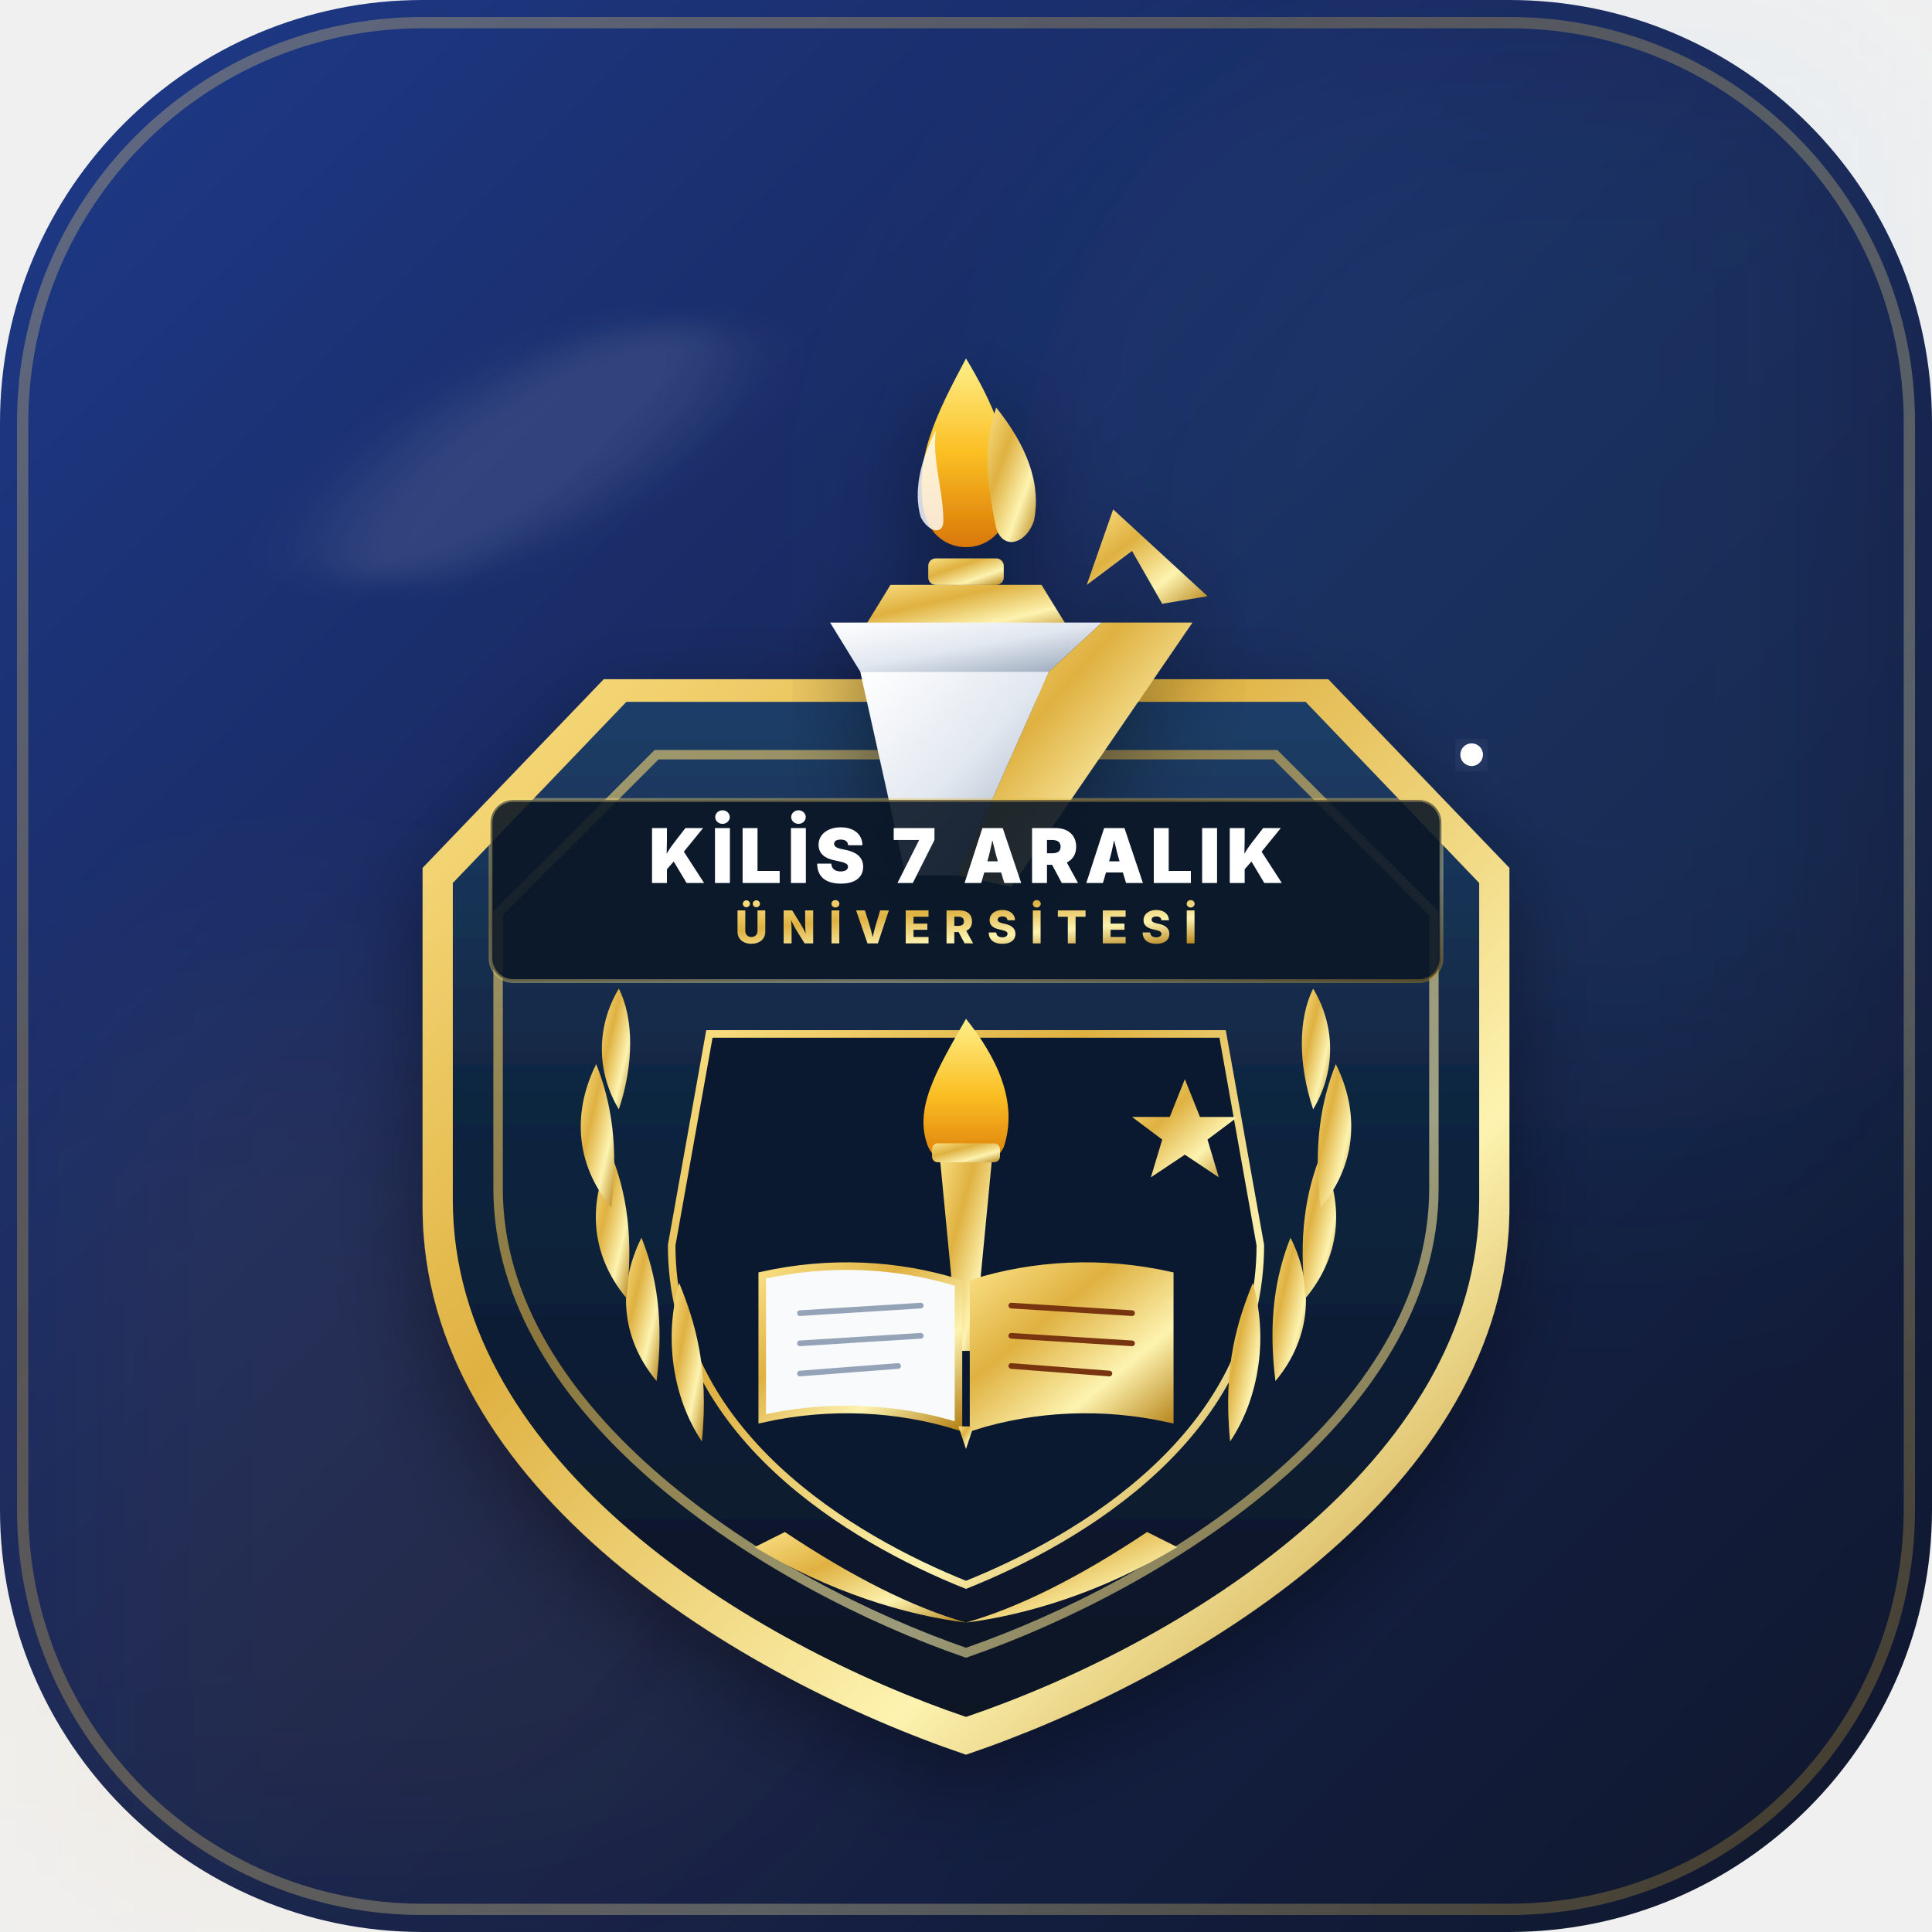
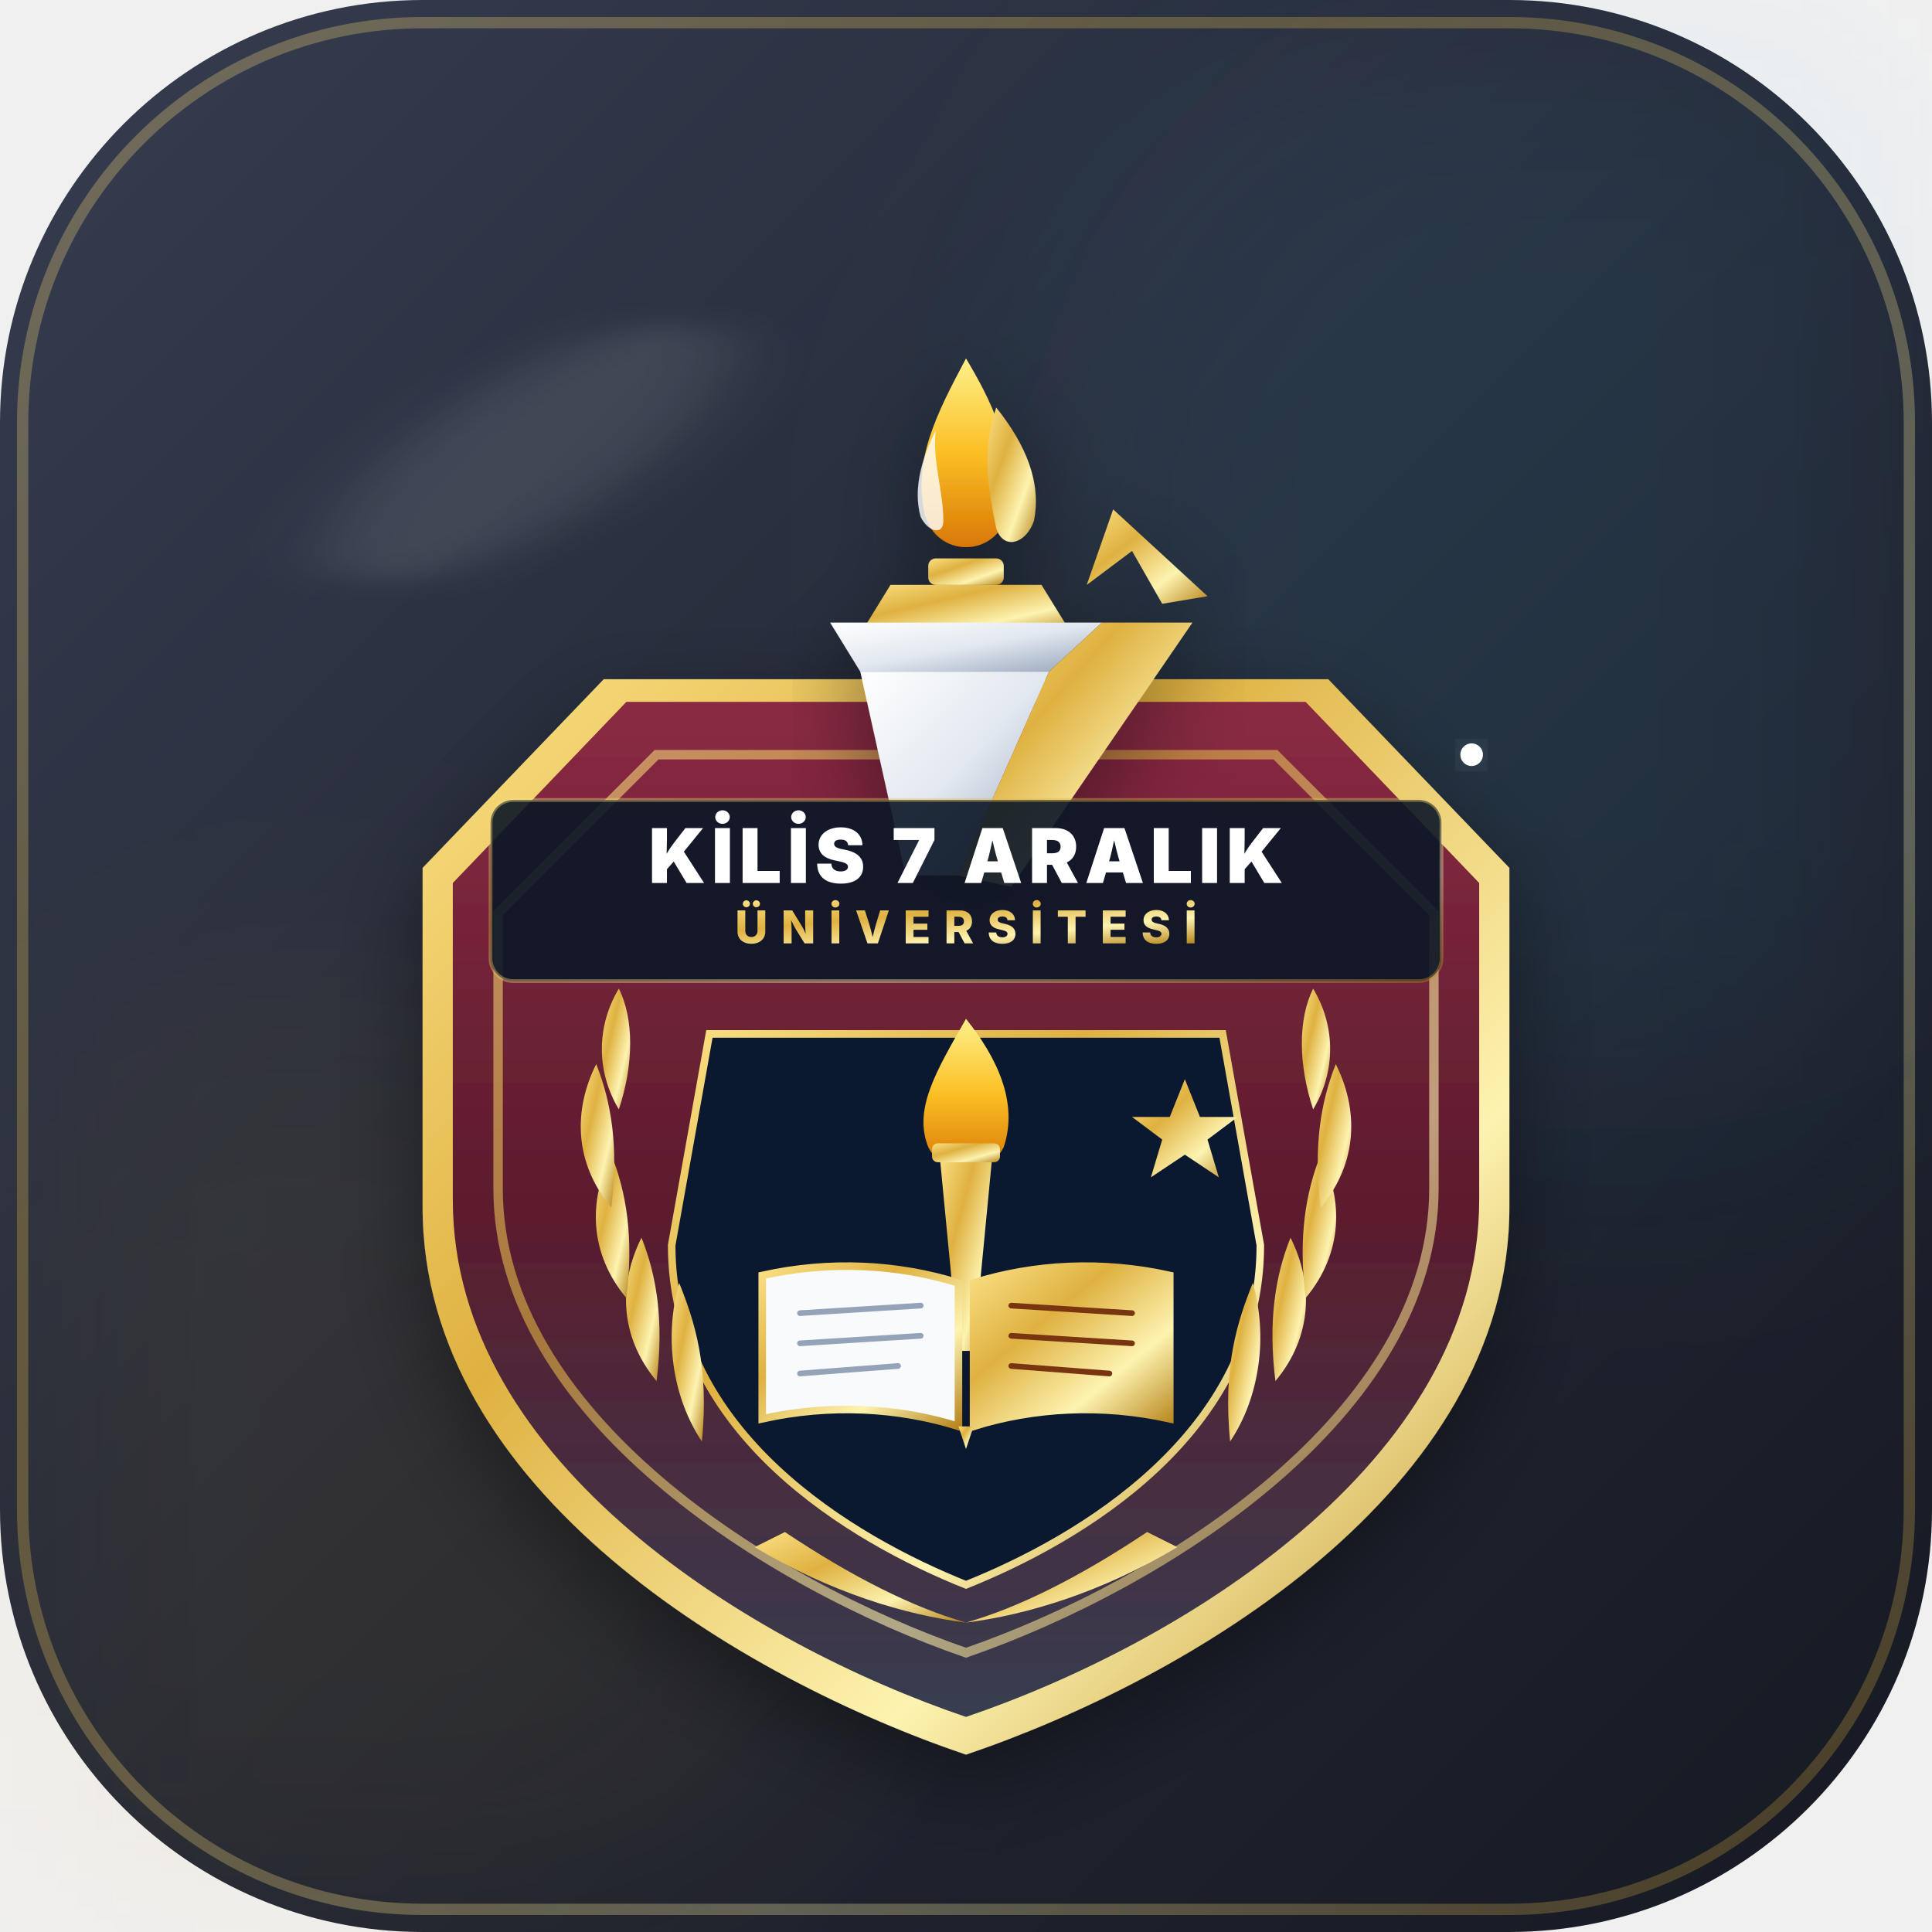
<svg xmlns="http://www.w3.org/2000/svg" viewBox="0 0 512 512" fill="none">
  <defs>
    <linearGradient id="bgGrad" x1="0%" y1="0%" x2="100%" y2="100%">
-       <stop offset="0%" stop-color="#1e3a8a" />
-       <stop offset="50%" stop-color="#172554" />
-       <stop offset="100%" stop-color="#0f172a" />
+       <stop offset="0%" stop-color="#363d50" />
+       <stop offset="50%" stop-color="#242936" />
+       <stop offset="100%" stop-color="#161922" />
    </linearGradient>
    <linearGradient id="shieldGrad" x1="0%" y1="0%" x2="0%" y2="100%">
-       <stop offset="0%" stop-color="#1e3e68" />
-       <stop offset="40%" stop-color="#102540" />
-       <stop offset="100%" stop-color="#091424" />
+       <stop offset="0%" stop-color="#8a2a43" />
+       <stop offset="50%" stop-color="#5c1c2d" />
+       <stop offset="100%" stop-color="#363d50" />
    </linearGradient>
    <linearGradient id="goldGrad" x1="0%" y1="0%" x2="100%" y2="100%">
      <stop offset="0%" stop-color="#fae084" />
      <stop offset="35%" stop-color="#dfb141" />
      <stop offset="70%" stop-color="#fdf3b0" />
      <stop offset="100%" stop-color="#b8861d" />
    </linearGradient>
    <linearGradient id="flameGrad" x1="0%" y1="100%" x2="0%" y2="0%">
      <stop offset="0%" stop-color="#d97706" />
      <stop offset="50%" stop-color="#fbbf24" />
      <stop offset="100%" stop-color="#fef08a" />
    </linearGradient>
    <linearGradient id="silverGrad" x1="0%" y1="0%" x2="100%" y2="100%">
      <stop offset="0%" stop-color="#ffffff" />
      <stop offset="50%" stop-color="#e2e8f0" />
      <stop offset="100%" stop-color="#94a3b8" />
    </linearGradient>
    <filter id="shadow" x="-10%" y="-10%" width="120%" height="120%">
      <feDropShadow dx="0" dy="8" stdDeviation="12" flood-color="#000000" flood-opacity="0.4" />
    </filter>
    <filter id="glow" x="-20%" y="-20%" width="140%" height="140%">
      <feGaussianBlur stdDeviation="6" result="blur" />
      <feComposite in="SourceGraphic" in2="blur" operator="over" />
    </filter>
  </defs>
  <rect width="512" height="512" rx="112" fill="url(#bgGrad)" />
  <rect x="6" y="6" width="500" height="500" rx="106" stroke="url(#goldGrad)" stroke-width="3" stroke-opacity="0.3" fill="none" />
  <circle cx="430" cy="140" r="160" fill="#38bdf8" fill-opacity="0.08" filter="blur(40px)" />
  <circle cx="80" cy="400" r="140" fill="#f59e0b" fill-opacity="0.06" filter="blur(40px)" />
  <g filter="url(#shadow)">
    <path d="M 160 180 L 352 180 L 400 230 L 400 320 C 400 395 315 445 256 465 C 197 445 112 395 112 320 L 112 230 Z" fill="url(#goldGrad)" />
    <path d="M 166 186 L 346 186 L 392 234 L 392 318 C 392 388 312 436 256 455 C 200 436 120 388 120 318 L 120 234 Z" fill="url(#shieldGrad)" />
    <path d="M 174 200 L 338 200 L 380 242 L 380 315 C 380 375 308 420 256 438 C 204 420 132 375 132 315 L 132 242 Z" stroke="url(#goldGrad)" stroke-width="2.5" fill="none" opacity="0.6" />
  </g>
  <g filter="url(#shadow)">
    <polygon points="236,155 276,155 284,168 228,168" fill="url(#goldGrad)" />
    <rect x="246" y="148" width="20" height="7" rx="2" fill="url(#goldGrad)" />
    <path d="M 256 95 C 248 110 242 122 245 136 C 248 148 264 148 267 136 C 270 120 262 105 256 95 Z" fill="url(#flameGrad)" />
    <path d="M 264 108 C 272 118 276 128 274 138 C 272 144 266 146 264 140 C 262 130 260 120 264 108 Z" fill="url(#goldGrad)" />
    <path d="M 248 114 C 244 122 242 130 244 137 C 246 141 250 142 250 138 C 250 130 247 122 248 114 Z" fill="#ffffff" opacity="0.8" />
    <polygon points="220,165 292,165 278,178 228,178" fill="url(#silverGrad)" />
    <polygon points="228,178 278,178 254,232 240,232" fill="url(#silverGrad)" />
    <polygon points="292,165 316,165 268,235 254,232 278,178" fill="url(#goldGrad)" />
    <polygon points="295,135 320,158 308,160 300,146 288,155" fill="url(#goldGrad)" />
  </g>
  <g>
    <rect x="130" y="212" width="252" height="48" rx="6" fill="#0b1726" fill-opacity="0.9" stroke="url(#goldGrad)" stroke-width="1" stroke-opacity="0.4" />
    <text x="256" y="234" font-family="'Outfit', 'Plus Jakarta Sans', 'Inter', sans-serif" font-size="20" font-weight="900" fill="#ffffff" text-anchor="middle" letter-spacing="1.5">
      KİLİS 7 ARALIK
    </text>
    <text x="256" y="250" font-family="'Inter', 'Plus Jakarta Sans', sans-serif" font-size="12" font-weight="800" fill="url(#goldGrad)" text-anchor="middle" letter-spacing="3.5">
      ÜNİVERSİTESİ
    </text>
  </g>
  <path d="M 188 274 L 324 274 L 334 330 C 334 380 286 408 256 420 C 226 408 178 380 178 330 Z" fill="#0a192f" stroke="url(#goldGrad)" stroke-width="2" />
  <g>
    <path d="M 256 270 C 248 284 242 294 246 304 C 250 312 262 312 266 304 C 270 292 264 280 256 270 Z" fill="url(#flameGrad)" />
    <polygon points="249,306 263,306 258,358 254,358" fill="url(#goldGrad)" />
    <rect x="247" y="303" width="18" height="5" rx="1.5" fill="url(#goldGrad)" />
  </g>
  <g>
    <path d="M 254 340 C 238 335 220 334 202 338 L 202 376 C 220 372 238 373 254 378 Z" fill="#f8fafc" stroke="url(#goldGrad)" stroke-width="2" />
    <line x1="212" y1="348" x2="244" y2="346" stroke="#94a3b8" stroke-width="1.5" stroke-linecap="round" />
    <line x1="212" y1="356" x2="244" y2="354" stroke="#94a3b8" stroke-width="1.5" stroke-linecap="round" />
    <line x1="212" y1="364" x2="238" y2="362" stroke="#94a3b8" stroke-width="1.5" stroke-linecap="round" />
    <path d="M 258 340 C 274 335 292 334 310 338 L 310 376 C 292 372 274 373 258 378 Z" fill="url(#goldGrad)" stroke="url(#goldGrad)" stroke-width="2" />
    <line x1="268" y1="346" x2="300" y2="348" stroke="#78350f" stroke-width="1.5" stroke-linecap="round" />
    <line x1="268" y1="354" x2="300" y2="356" stroke="#78350f" stroke-width="1.5" stroke-linecap="round" />
    <line x1="268" y1="362" x2="294" y2="364" stroke="#78350f" stroke-width="1.5" stroke-linecap="round" />
    <path d="M 254 378 L 256 384 L 258 378 Z" fill="url(#goldGrad)" />
  </g>
  <g fill="url(#goldGrad)">
    <path d="M 186 382 C 178 370 176 354 180 340 C 184 350 188 362 186 382 Z" />
    <path d="M 174 366 C 164 354 164 340 170 328 C 174 338 176 350 174 366 Z" />
    <path d="M 166 344 C 156 332 156 318 162 306 C 166 316 168 328 166 344 Z" />
    <path d="M 162 320 C 152 308 152 294 158 282 C 162 292 164 304 162 320 Z" />
    <path d="M 164 294 C 158 284 158 272 164 262 C 168 270 168 282 164 294 Z" />
    <path d="M 200 410 C 220 422 240 428 256 430 C 242 426 226 418 208 406 Z" />
  </g>
  <g fill="url(#goldGrad)">
    <path d="M 326 382 C 334 370 336 354 332 340 C 328 350 324 362 326 382 Z" />
    <path d="M 338 366 C 348 354 348 340 342 328 C 338 338 336 350 338 366 Z" />
    <path d="M 346 344 C 356 332 356 318 350 306 C 346 316 344 328 346 344 Z" />
    <path d="M 350 320 C 360 308 360 294 354 282 C 350 292 348 304 350 320 Z" />
    <path d="M 348 294 C 354 284 354 272 348 262 C 344 270 344 282 348 294 Z" />
    <path d="M 312 410 C 292 422 272 428 256 430 C 270 426 286 418 304 406 Z" />
  </g>
  <polygon points="314,286 318,296 328,296 320,302 323,312 314,306 305,312 308,302 300,296 310,296" fill="url(#goldGrad)" />
  <ellipse cx="140" cy="120" rx="60" ry="20" transform="rotate(-30 140 120)" fill="#ffffff" fill-opacity="0.1" filter="blur(8px)" />
  <circle cx="390" cy="200" r="3" fill="#ffffff" filter="url(#glow)" />
</svg>
